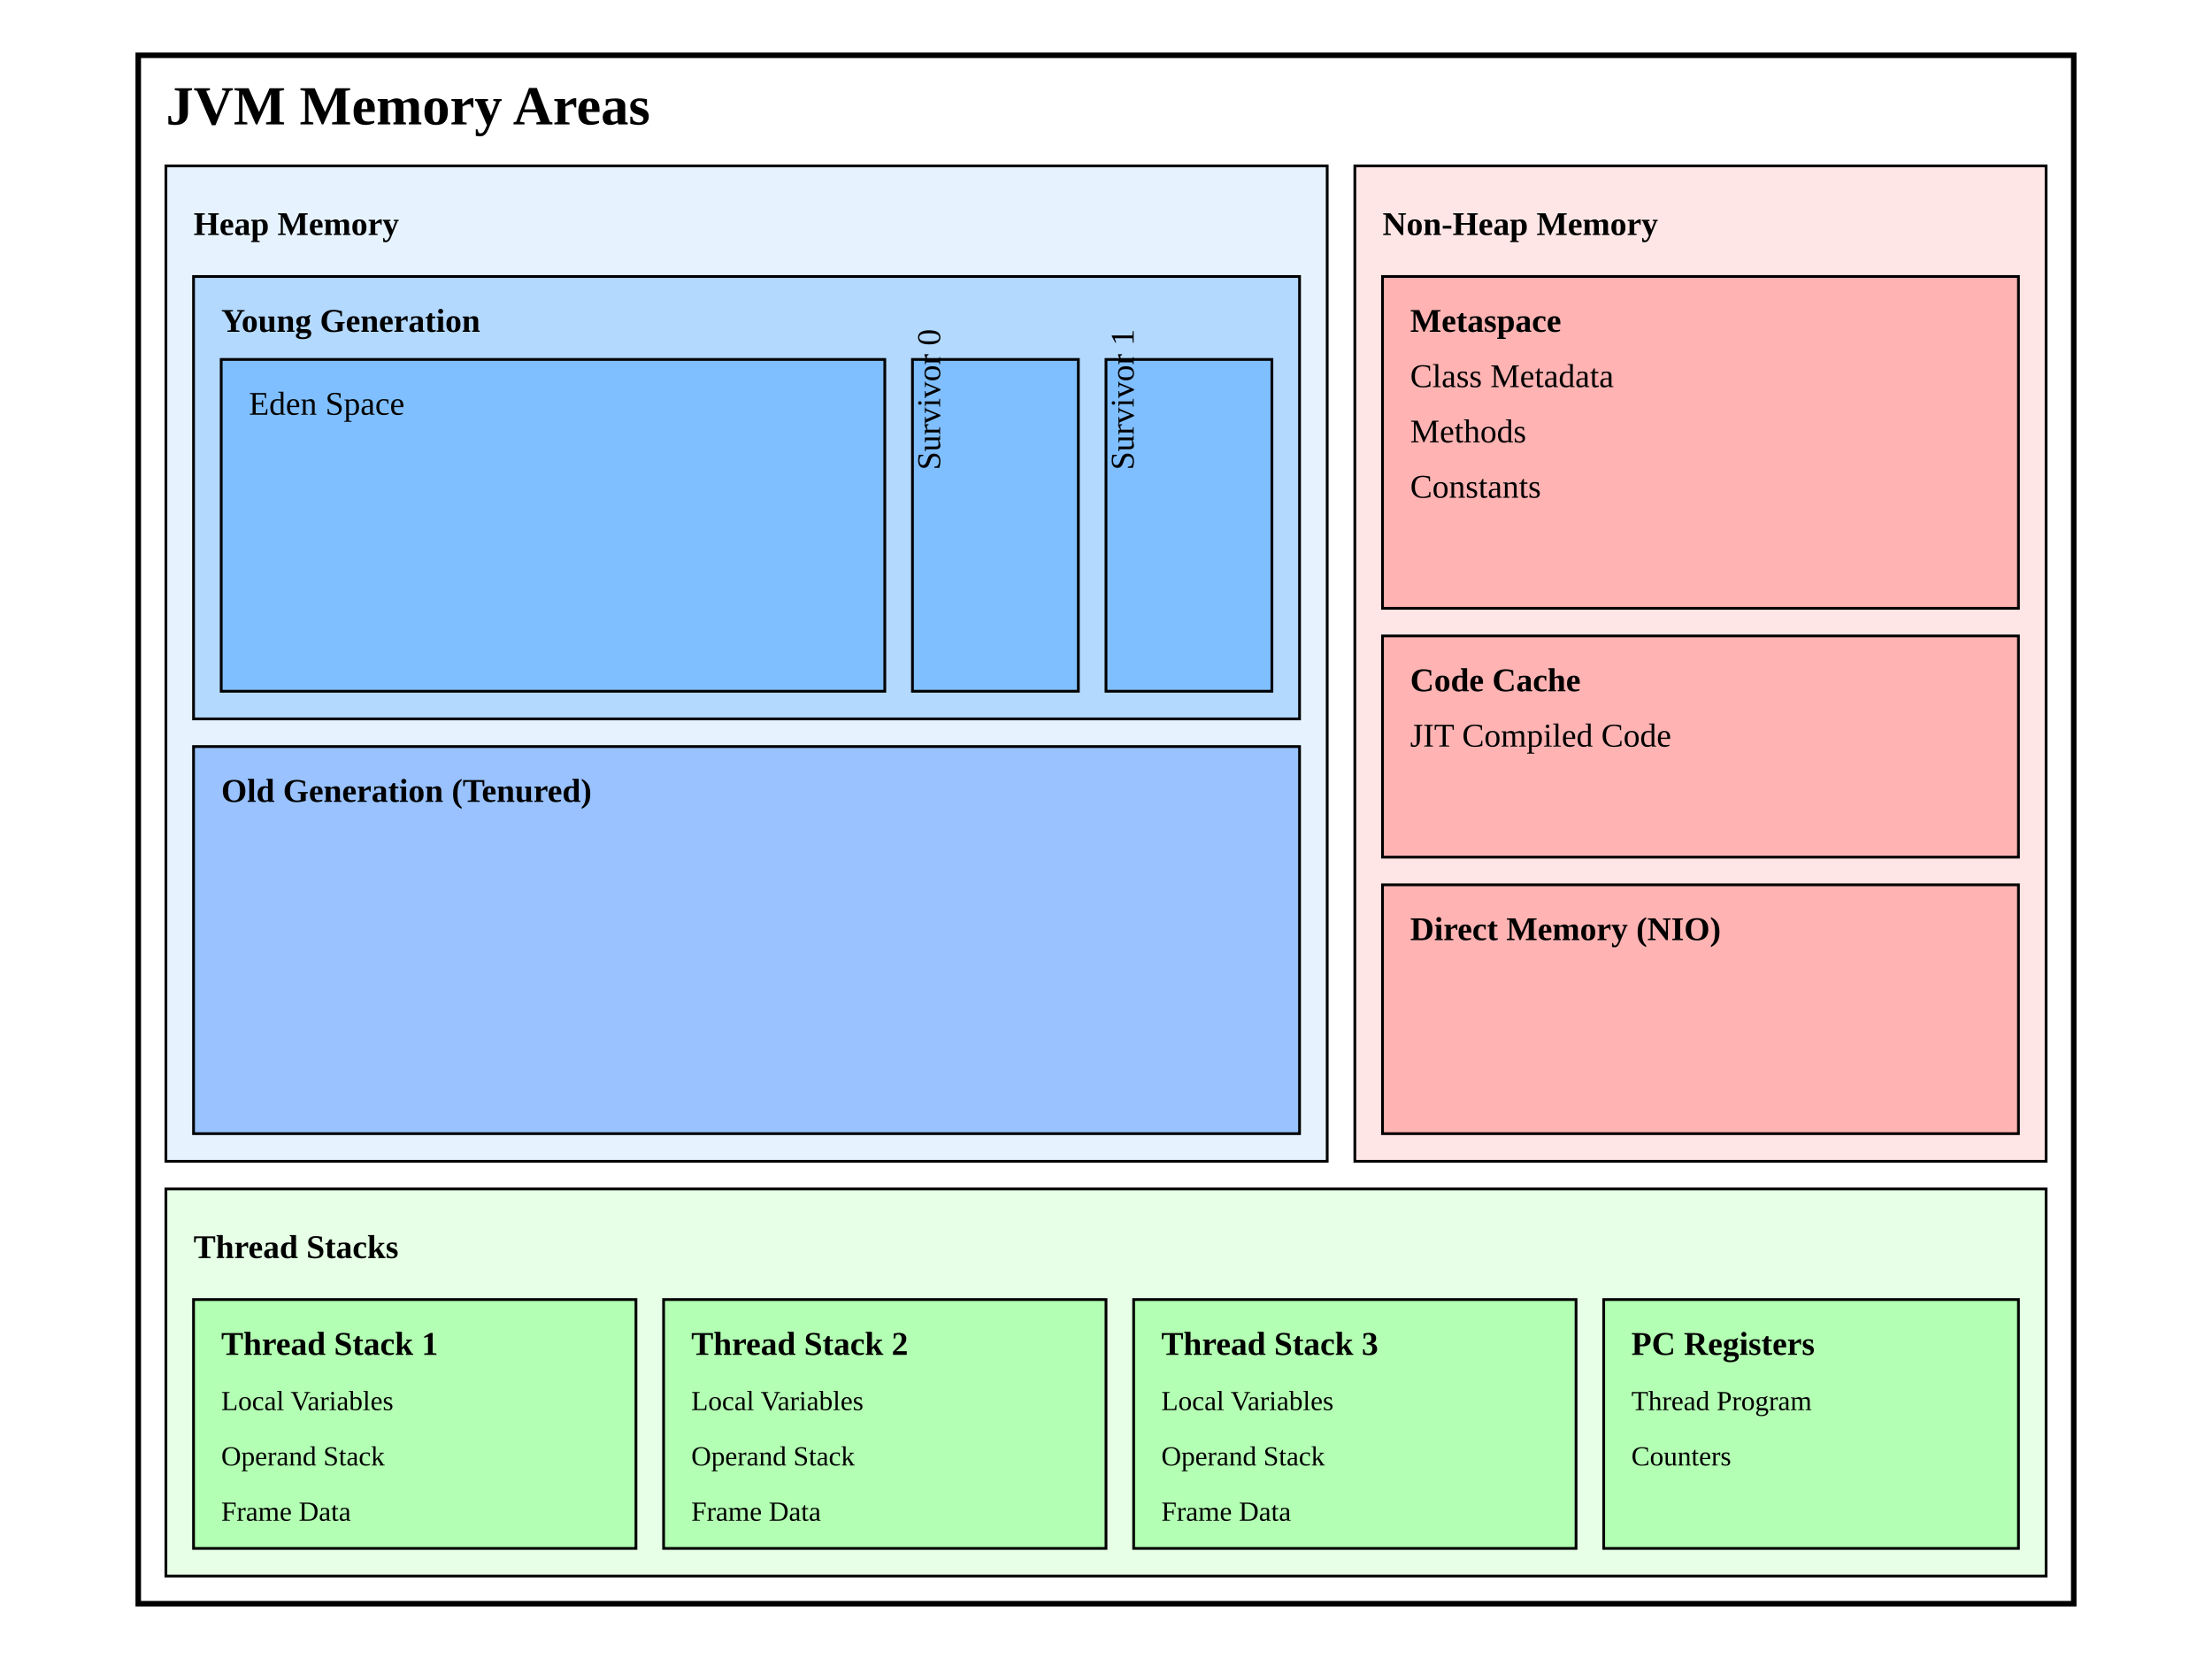
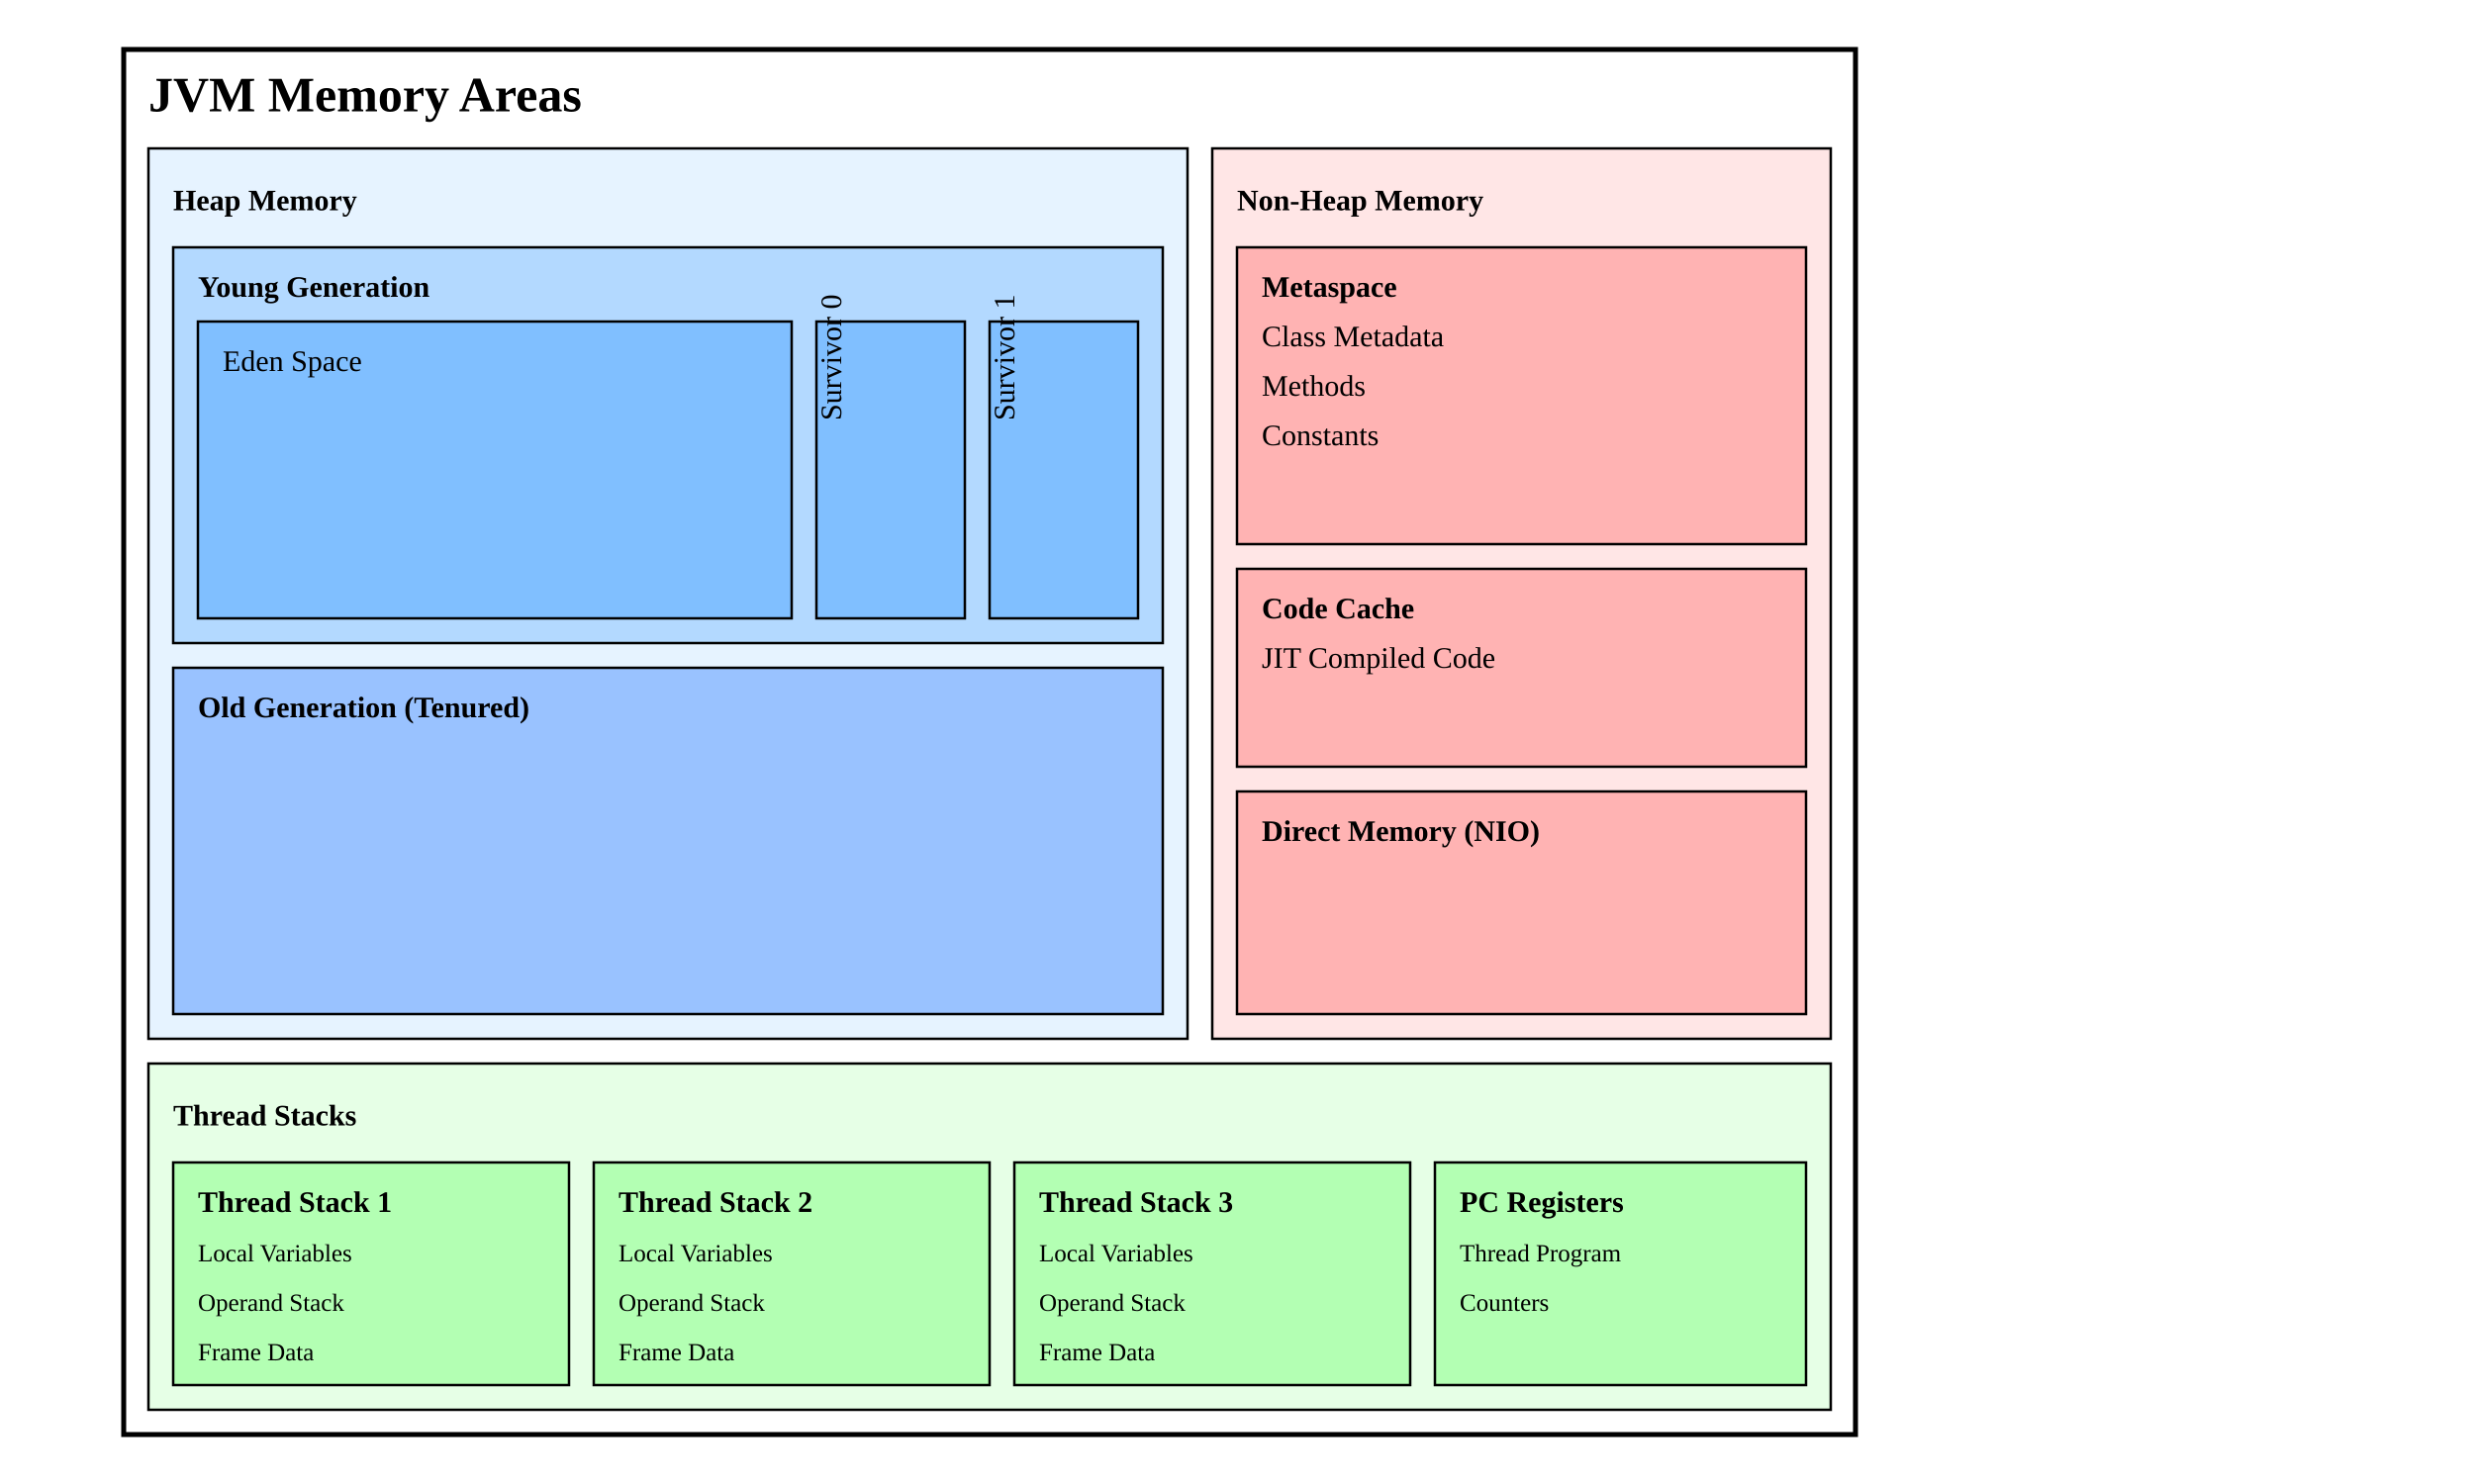
- <svg xmlns="http://www.w3.org/2000/svg" viewBox="0 0 800 600">
-   <rect width="100%" height="100%" fill="white" x="0" y="0" />
+ <svg viewBox="0 0 1000 600" width="1000" height="600">
+   <rect width="1000" height="600" fill="white" x="0" y="0" />
  <rect x="50" y="20" width="700" height="560" fill="none" stroke="#000" stroke-width="2" />
  <text x="60" y="45" font-size="20" font-weight="bold">JVM Memory Areas</text>
  <rect x="60" y="60" width="420" height="360" fill="#E6F3FF" stroke="#000" />
  <text x="70" y="85" font-weight="bold">Heap Memory</text>
  <rect x="70" y="100" width="400" height="160" fill="#B3D9FF" stroke="#000" />
  <text x="80" y="120" font-weight="bold">Young Generation</text>
  <rect x="80" y="130" width="240" height="120" fill="#80BFFF" stroke="#000" />
  <text x="90" y="150">Eden Space</text>
  <rect x="330" y="130" width="60" height="120" fill="#80BFFF" stroke="#000" />
  <text x="340" y="170" transform="rotate(-90 340,170)">Survivor 0</text>
  <rect x="400" y="130" width="60" height="120" fill="#80BFFF" stroke="#000" />
  <text x="410" y="170" transform="rotate(-90 410,170)">Survivor 1</text>
  <rect x="70" y="270" width="400" height="140" fill="#99C2FF" stroke="#000" />
  <text x="80" y="290" font-weight="bold">Old Generation (Tenured)</text>
  <rect x="490" y="60" width="250" height="360" fill="#FFE6E6" stroke="#000" />
  <text x="500" y="85" font-weight="bold">Non-Heap Memory</text>
  <rect x="500" y="100" width="230" height="120" fill="#FFB3B3" stroke="#000" />
  <text x="510" y="120" font-weight="bold">Metaspace</text>
  <text x="510" y="140" font-size="12">Class Metadata</text>
  <text x="510" y="160" font-size="12">Methods</text>
  <text x="510" y="180" font-size="12">Constants</text>
  <rect x="500" y="230" width="230" height="80" fill="#FFB3B3" stroke="#000" />
  <text x="510" y="250" font-weight="bold">Code Cache</text>
  <text x="510" y="270" font-size="12">JIT Compiled Code</text>
  <rect x="500" y="320" width="230" height="90" fill="#FFB3B3" stroke="#000" />
  <text x="510" y="340" font-weight="bold">Direct Memory (NIO)</text>
  <rect x="60" y="430" width="680" height="140" fill="#E6FFE6" stroke="#000" />
  <text x="70" y="455" font-weight="bold">Thread Stacks</text>
  <rect x="70" y="470" width="160" height="90" fill="#B3FFB3" stroke="#000" />
  <text x="80" y="490" font-size="12" font-weight="bold">Thread Stack 1</text>
  <text x="80" y="510" font-size="10">Local Variables</text>
  <text x="80" y="530" font-size="10">Operand Stack</text>
  <text x="80" y="550" font-size="10">Frame Data</text>
  <rect x="240" y="470" width="160" height="90" fill="#B3FFB3" stroke="#000" />
  <text x="250" y="490" font-size="12" font-weight="bold">Thread Stack 2</text>
  <text x="250" y="510" font-size="10">Local Variables</text>
  <text x="250" y="530" font-size="10">Operand Stack</text>
  <text x="250" y="550" font-size="10">Frame Data</text>
  <rect x="410" y="470" width="160" height="90" fill="#B3FFB3" stroke="#000" />
  <text x="420" y="490" font-size="12" font-weight="bold">Thread Stack 3</text>
  <text x="420" y="510" font-size="10">Local Variables</text>
  <text x="420" y="530" font-size="10">Operand Stack</text>
  <text x="420" y="550" font-size="10">Frame Data</text>
  <rect x="580" y="470" width="150" height="90" fill="#B3FFB3" stroke="#000" />
  <text x="590" y="490" font-size="12" font-weight="bold">PC Registers</text>
  <text x="590" y="510" font-size="10">Thread Program</text>
  <text x="590" y="530" font-size="10">Counters</text>
</svg>
